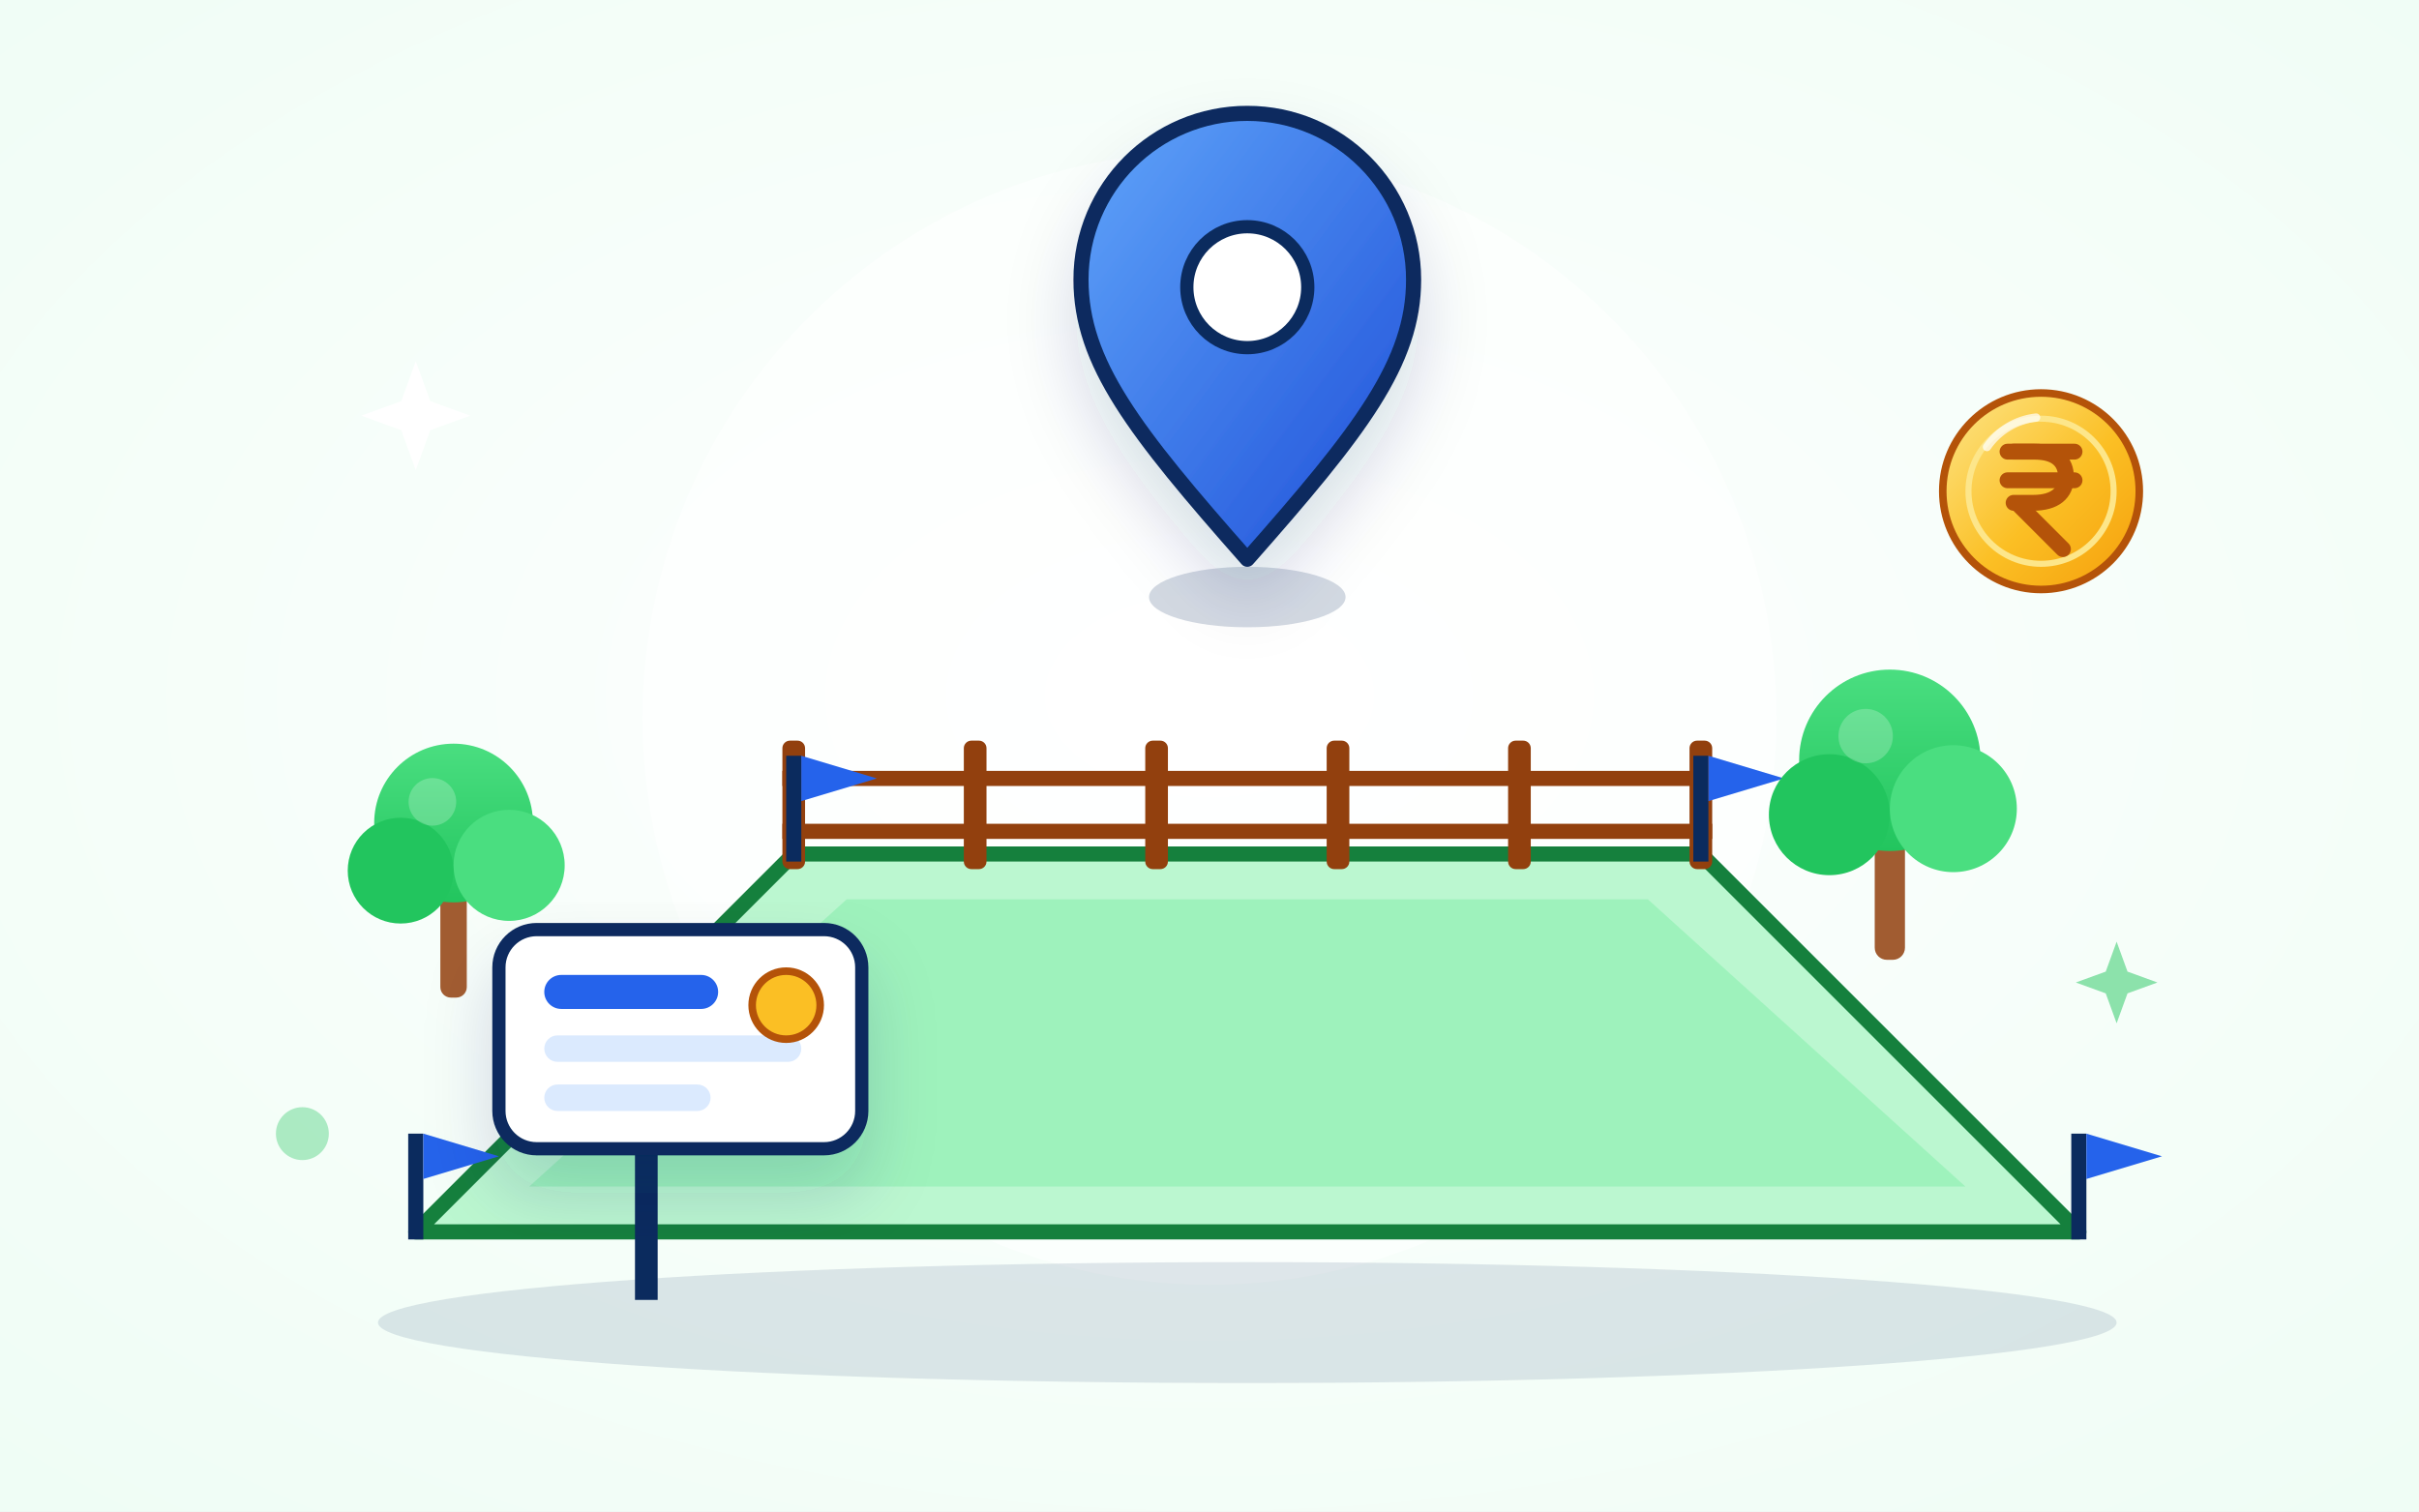
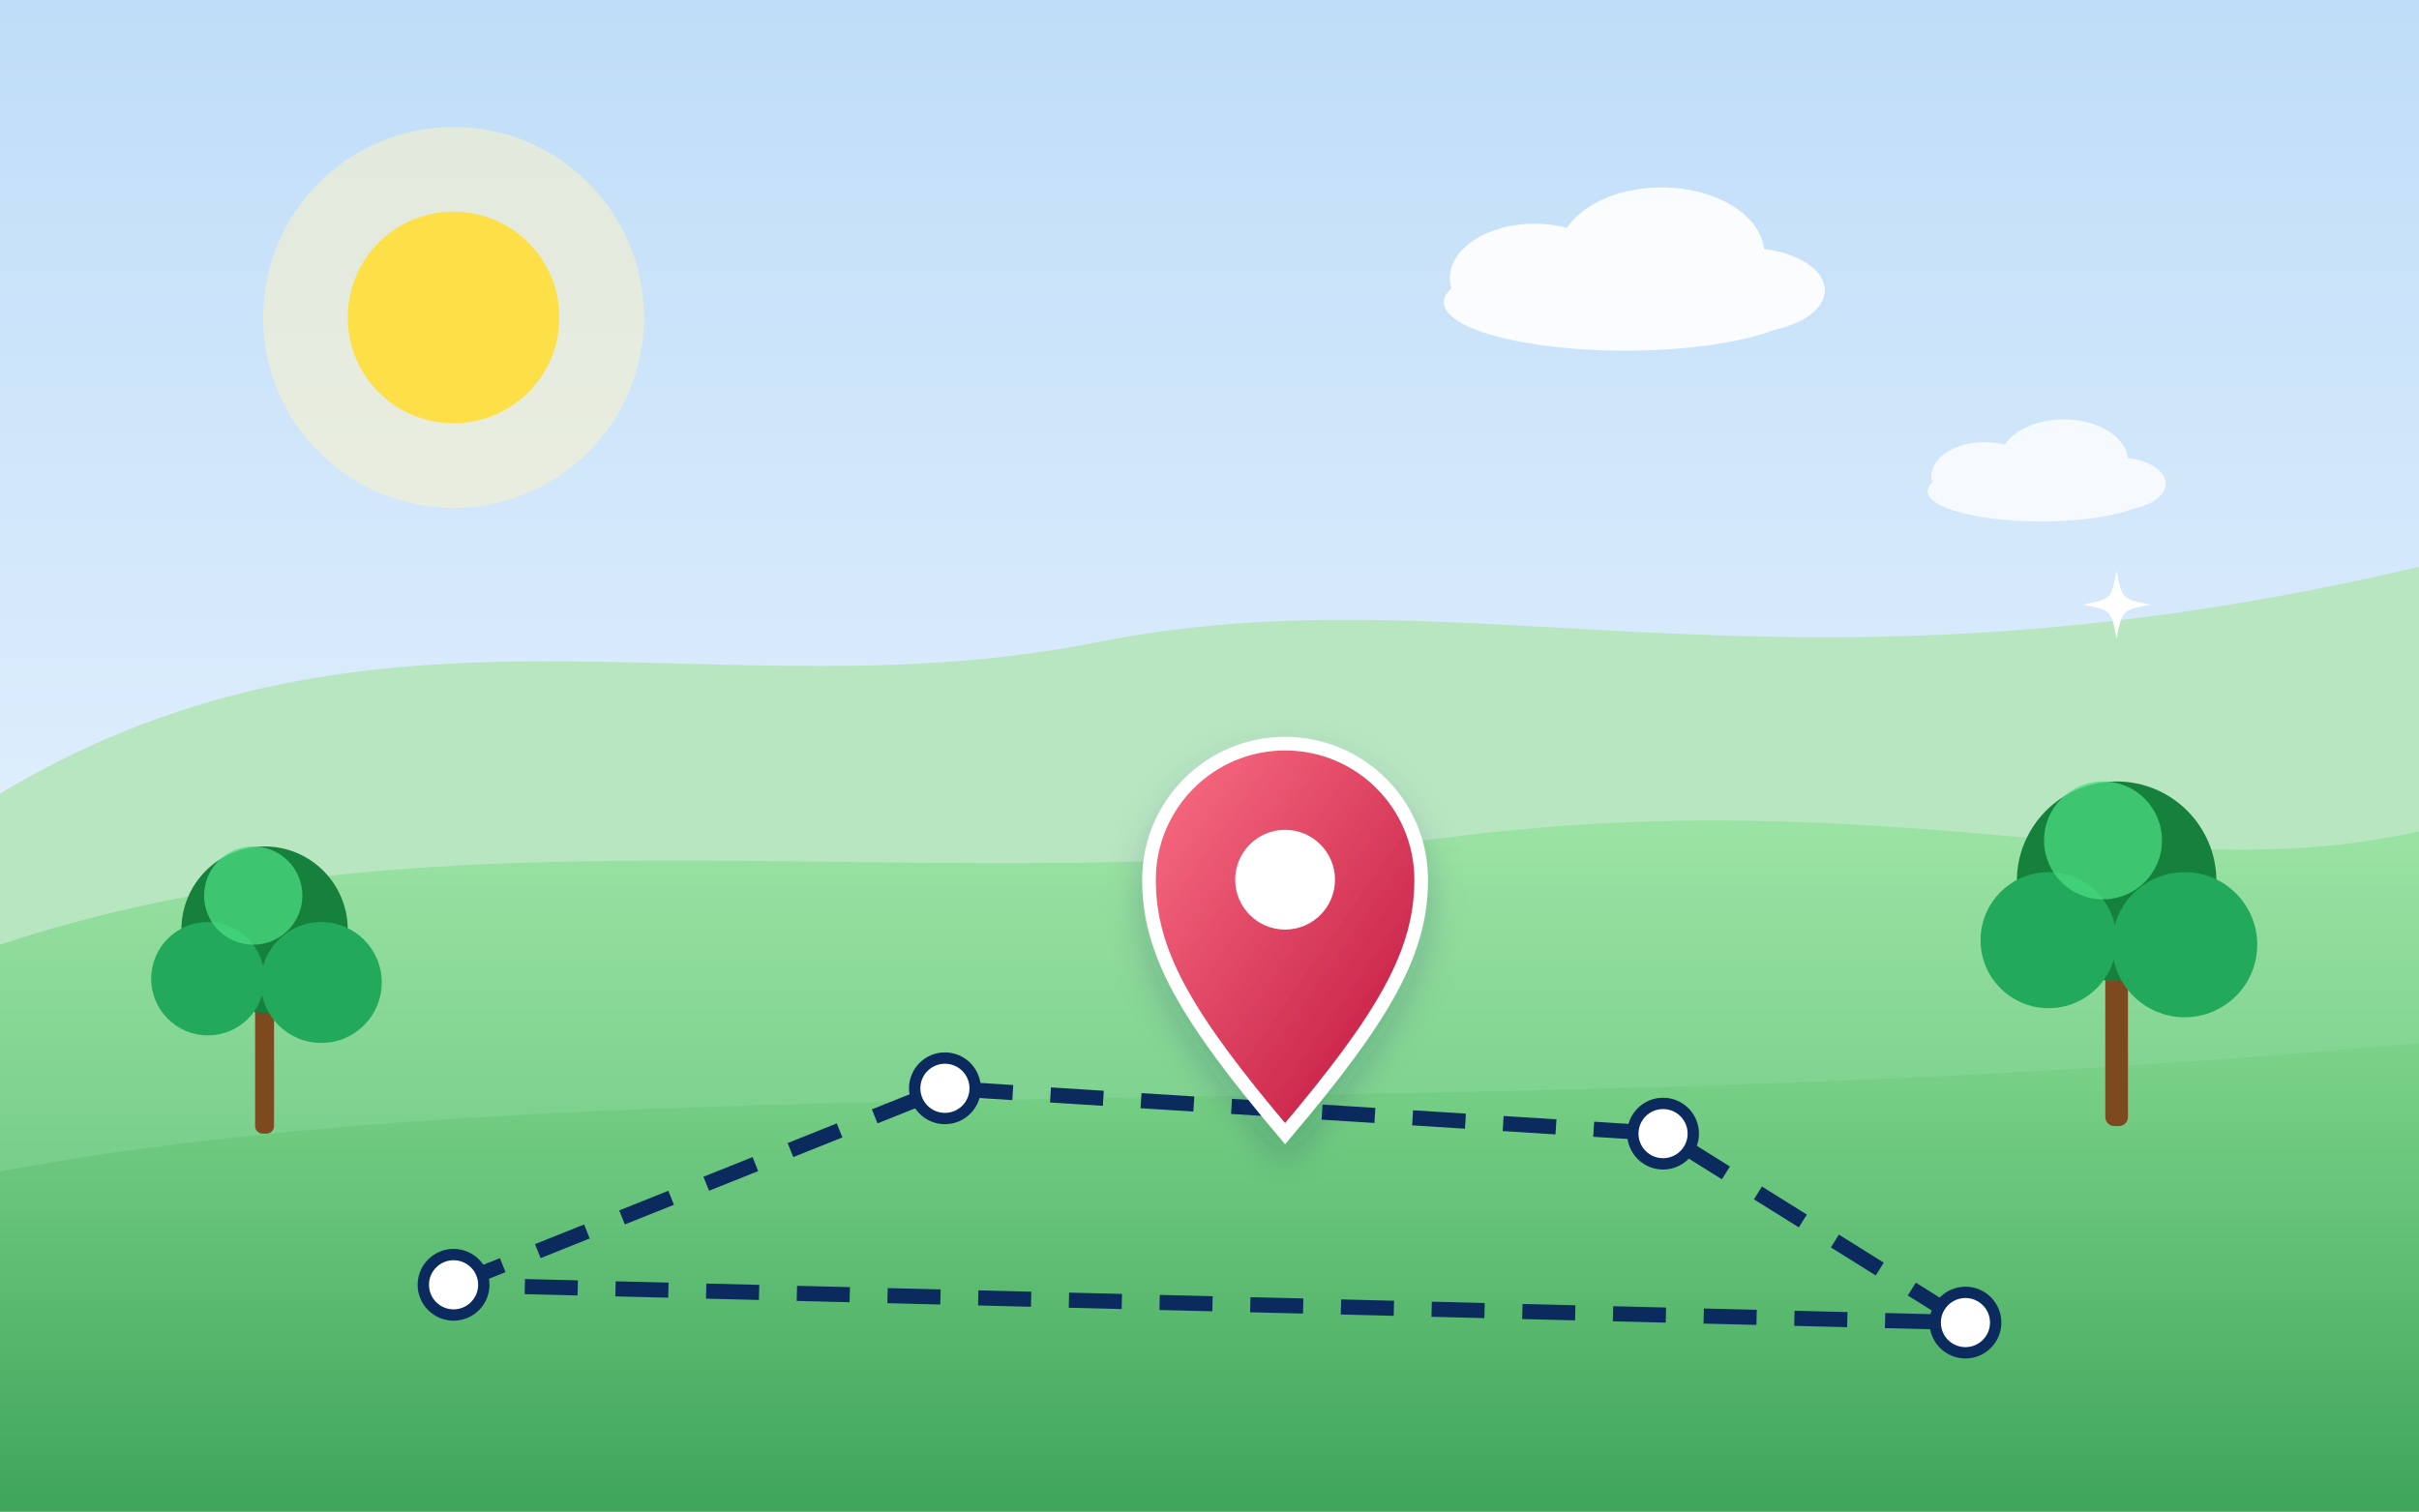
<svg xmlns="http://www.w3.org/2000/svg" viewBox="0 0 640 400" preserveAspectRatio="xMidYMid slice">
  <defs>
-     <radialGradient id="bg" cx="50%" cy="46%" r="72%">
-       <stop offset="0" stop-color="#fff" />
-       <stop offset="1" stop-color="#EFFDF5" />
-     </radialGradient>
+     <linearGradient id="sky" x1="0" y1="0" x2="0" y2="1">
+       <stop offset="0" stop-color="#BFDDF8" />
+       <stop offset=".65" stop-color="#E4F1FD" />
+       <stop offset="1" stop-color="#F6FAFF" />
+     </linearGradient>
+     <linearGradient id="dusk" x1="0" y1="0" x2="0" y2="1">
+       <stop offset="0" stop-color="#FDE7B8" />
+       <stop offset=".55" stop-color="#FDBA74" />
+       <stop offset="1" stop-color="#F97316" />
+     </linearGradient>
+     <linearGradient id="mint" x1="0" y1="0" x2="0" y2="1">
+       <stop offset="0" stop-color="#DDF3E6" />
+       <stop offset="1" stop-color="#F3FBF6" />
+     </linearGradient>
+     <linearGradient id="cream" x1="0" y1="0" x2="0" y2="1">
+       <stop offset="0" stop-color="#FFF4DC" />
+       <stop offset="1" stop-color="#FFFBF1" />
+     </linearGradient>
+     <linearGradient id="lav" x1="0" y1="0" x2="0" y2="1">
+       <stop offset="0" stop-color="#E9E4FB" />
+       <stop offset="1" stop-color="#F8F6FF" />
+     </linearGradient>
+     <linearGradient id="grass" x1="0" y1="0" x2="0" y2="1">
+       <stop offset="0" stop-color="#7BD389" />
+       <stop offset="1" stop-color="#3FA55B" />
+     </linearGradient>
+     <linearGradient id="grass2" x1="0" y1="0" x2="0" y2="1">
+       <stop offset="0" stop-color="#9BE3A4" />
+       <stop offset="1" stop-color="#56B972" />
+     </linearGradient>
    <linearGradient id="roof" x1="0" y1="0" x2="0" y2="1">
-       <stop offset="0" stop-color="#2563EB" />
+       <stop offset="0" stop-color="#F0763A" />
+       <stop offset="1" stop-color="#C2410C" />
+     </linearGradient>
+     <linearGradient id="roofd" x1="0" y1="0" x2="0" y2="1">
+       <stop offset="0" stop-color="#475569" />
+       <stop offset="1" stop-color="#1E293B" />
+     </linearGradient>
+     <linearGradient id="wall" x1="0" y1="0" x2="1" y2="0">
+       <stop offset="0" stop-color="#FFFFFF" />
+       <stop offset="1" stop-color="#F1E8D8" />
+     </linearGradient>
+     <linearGradient id="wallb" x1="0" y1="0" x2="1" y2="0">
+       <stop offset="0" stop-color="#EEF3FA" />
+       <stop offset="1" stop-color="#D3DEEE" />
+     </linearGradient>
+     <linearGradient id="glass" x1="0" y1="0" x2="1" y2="1">
+       <stop offset="0" stop-color="#CFE6FB" />
+       <stop offset="1" stop-color="#6FAEE8" />
+     </linearGradient>
+     <linearGradient id="blue" x1="0" y1="0" x2="1" y2="1">
+       <stop offset="0" stop-color="#60A5FA" />
      <stop offset="1" stop-color="#1D4ED8" />
    </linearGradient>
-     <linearGradient id="wall" x1="0" y1="0" x2="1" y2="0">
-       <stop offset="0" stop-color="#fff" />
-       <stop offset="1" stop-color="#EAF2FE" />
+     <linearGradient id="navy" x1="0" y1="0" x2="1" y2="1">
+       <stop offset="0" stop-color="#1E4A9A" />
+       <stop offset="1" stop-color="#0B2B5E" />
    </linearGradient>
    <linearGradient id="gold" x1="0" y1="0" x2="0" y2="1">
      <stop offset="0" stop-color="#FDE68A" />
-       <stop offset="1" stop-color="#F59E0B" />
+       <stop offset=".5" stop-color="#FBBF24" />
+       <stop offset="1" stop-color="#D97706" />
    </linearGradient>
-     <linearGradient id="goldH" x1="0" y1="0" x2="1" y2="1">
-       <stop offset="0" stop-color="#FDE68A" />
-       <stop offset=".55" stop-color="#FBBF24" />
-       <stop offset="1" stop-color="#F59E0B" />
+     <linearGradient id="green" x1="0" y1="0" x2="1" y2="1">
+       <stop offset="0" stop-color="#4ADE80" />
+       <stop offset="1" stop-color="#15803D" />
    </linearGradient>
-     <linearGradient id="ind" x1="0" y1="0" x2="1" y2="1">
-       <stop offset="0" stop-color="#60A5FA" />
-       <stop offset="1" stop-color="#1D4ED8" />
+     <linearGradient id="note" x1="0" y1="0" x2="1" y2="1">
+       <stop offset="0" stop-color="#D9F99D" />
+       <stop offset="1" stop-color="#86C44F" />
    </linearGradient>
-     <linearGradient id="leaf" x1="0" y1="0" x2="0" y2="1">
-       <stop offset="0" stop-color="#4ADE80" />
-       <stop offset="1" stop-color="#22C55E" />
+     <linearGradient id="teal" x1="0" y1="0" x2="1" y2="1">
+       <stop offset="0" stop-color="#5EEAD4" />
+       <stop offset="1" stop-color="#0F766E" />
    </linearGradient>
-     <filter id="sh" x="-30%" y="-30%" width="160%" height="170%">
-       <feDropShadow dx="0" dy="10" stdDeviation="9" flood-color="#0B2B5E" flood-opacity=".16" />
+     <linearGradient id="red" x1="0" y1="0" x2="1" y2="1">
+       <stop offset="0" stop-color="#FB7185" />
+       <stop offset="1" stop-color="#BE123C" />
+     </linearGradient>
+     <linearGradient id="purple" x1="0" y1="0" x2="1" y2="1">
+       <stop offset="0" stop-color="#A78BFA" />
+       <stop offset="1" stop-color="#6D28D9" />
+     </linearGradient>
+     <linearGradient id="steel" x1="0" y1="0" x2="1" y2="0">
+       <stop offset="0" stop-color="#E2E8F0" />
+       <stop offset="1" stop-color="#94A3B8" />
+     </linearGradient>
+     <filter id="sh" x="-30%" y="-30%" width="170%" height="180%">
+       <feDropShadow dx="0" dy="10" stdDeviation="9" flood-color="#0B2B5E" flood-opacity=".18" />
    </filter>
    <filter id="sh2" x="-30%" y="-30%" width="160%" height="170%">
-       <feDropShadow dx="0" dy="4" stdDeviation="4" flood-color="#0B2B5E" flood-opacity=".18" />
+       <feDropShadow dx="0" dy="4" stdDeviation="4" flood-color="#0B2B5E" flood-opacity=".2" />
    </filter>
  </defs>
-   <rect width="640" height="400" fill="url(#bg)" />
-   <circle cx="320" cy="190" r="150" fill="#fff" opacity=".55" />
-   <ellipse cx="330" cy="350" rx="230" ry="16" fill="#0B2B5E" opacity="0.12" />
-   <polygon points="110,326 210,226 450,226 550,326" fill="#BBF7D0" stroke="#15803D" stroke-width="4" stroke-linejoin="round" />
-   <polygon points="140,314 224,238 436,238 520,314" fill="#86EFAC" opacity=".55" />
-   <rect x="207" y="196" width="6" height="34" rx="2" fill="#92400E" />
-   <rect x="255" y="196" width="6" height="34" rx="2" fill="#92400E" />
-   <rect x="303" y="196" width="6" height="34" rx="2" fill="#92400E" />
-   <rect x="351" y="196" width="6" height="34" rx="2" fill="#92400E" />
-   <rect x="399" y="196" width="6" height="34" rx="2" fill="#92400E" />
-   <rect x="447" y="196" width="6" height="34" rx="2" fill="#92400E" />
-   <path d="M207 206h246M207 220h246" stroke="#92400E" stroke-width="4" />
-   <rect x="108" y="300" width="4" height="28" fill="#0B2B5E" />
-   <path d="M112 300l20 6-20 6z" fill="#2563EB" />
-   <rect x="548" y="300" width="4" height="28" fill="#0B2B5E" />
-   <path d="M552 300l20 6-20 6z" fill="#2563EB" />
-   <rect x="208" y="200" width="4" height="28" fill="#0B2B5E" />
-   <path d="M212 200l20 6-20 6z" fill="#2563EB" />
-   <rect x="448" y="200" width="4" height="28" fill="#0B2B5E" />
-   <path d="M452 200l20 6-20 6z" fill="#2563EB" />
-   <rect x="168" y="280" width="6" height="64" fill="#0B2B5E" />
-   <g filter="url(#sh)">
-     <rect x="132" y="246" width="96" height="58" rx="10" fill="#fff" stroke="#0B2B5E" stroke-width="3.5" />
+   <rect x="0" y="0" width="640" height="400" rx="0" fill="url(#sky)" />
+   <circle cx="120" cy="84" r="50.4" fill="#FFF3C4" opacity=".5" />
+   <circle cx="120" cy="84" r="28" fill="#FDE047" />
+   <g transform="translate(430 80) scale(0.8)" opacity="0.9">
+     <ellipse cx="0" cy="0" rx="60" ry="16" fill="#fff" />
+     <ellipse cx="-30" cy="-8" rx="28" ry="18" fill="#fff" />
+     <ellipse cx="12" cy="-16" rx="34" ry="22" fill="#fff" />
+     <ellipse cx="40" cy="-4" rx="26" ry="14" fill="#fff" />
  </g>
-   <rect x="144" y="258" width="46" height="9" rx="4.5" fill="#2563EB" />
-   <rect x="144" y="274" width="68" height="7" rx="3.5" fill="#DBEAFE" />
-   <rect x="144" y="287" width="44" height="7" rx="3.5" fill="#DBEAFE" />
-   <circle cx="208" cy="266" r="9" fill="#FBBF24" stroke="#B45309" stroke-width="2" />
-   <g transform="translate(500 222) scale(0.8)">
-     <rect x="-5" y="-4" width="10" height="44" rx="4" fill="#92400E" opacity=".85" />
-     <circle cx="0" cy="-26" r="30" fill="url(#leaf)" />
-     <circle cx="-20" cy="-8" r="20" fill="#22C55E" />
-     <circle cx="21" cy="-10" r="21" fill="#4ADE80" />
-     <circle cx="-8" cy="-34" r="9" fill="#fff" opacity=".22" />
+   <g transform="translate(540 130) scale(0.5)" opacity="0.8">
+     <ellipse cx="0" cy="0" rx="60" ry="16" fill="#fff" />
+     <ellipse cx="-30" cy="-8" rx="28" ry="18" fill="#fff" />
+     <ellipse cx="12" cy="-16" rx="34" ry="22" fill="#fff" />
+     <ellipse cx="40" cy="-4" rx="26" ry="14" fill="#fff" />
  </g>
-   <g transform="translate(120 236) scale(0.7)">
-     <rect x="-5" y="-4" width="10" height="44" rx="4" fill="#92400E" opacity=".85" />
-     <circle cx="0" cy="-26" r="30" fill="url(#leaf)" />
-     <circle cx="-20" cy="-8" r="20" fill="#22C55E" />
-     <circle cx="21" cy="-10" r="21" fill="#4ADE80" />
-     <circle cx="-8" cy="-34" r="9" fill="#fff" opacity=".22" />
+   <path d="M0 210C100 150 190 190 290 170C390 150 470 190 640 150V400H0Z" fill="#B8E6C1" />
+   <path d="M0 250C120 210 250 240 380 222C500 206 570 236 640 220V400H0Z" fill="url(#grass2)" />
+   <path d="M0 310C160 280 380 300 640 276V400H0Z" fill="url(#grass)" />
+   <path d="M120 340L250 288L440 300L520 350Z" fill="none" stroke="#0B2B5E" stroke-width="4" stroke-dasharray="14 10" stroke-linejoin="round" />
+   <circle cx="120" cy="340" r="8" fill="#fff" stroke="#0B2B5E" stroke-width="3" />
+   <circle cx="250" cy="288" r="8" fill="#fff" stroke="#0B2B5E" stroke-width="3" />
+   <circle cx="440" cy="300" r="8" fill="#fff" stroke="#0B2B5E" stroke-width="3" />
+   <circle cx="520" cy="350" r="8" fill="#fff" stroke="#0B2B5E" stroke-width="3" />
+   <g transform="translate(340 300) scale(1.2)" filter="url(#sh2)">
+     <path d="M0 0C-22 -26 -30 -40 -30 -56A30 30 0 1 1 30 -56C30 -40 22 -26 0 0Z" fill="url(#red)" stroke="#fff" stroke-width="3" />
+     <circle cx="0" cy="-56" r="11" fill="#fff" />
  </g>
-   <g filter="url(#sh)">
-     <path d="M330 148c-30-34-44-52-44-74a44 44 0 0 1 88 0c0 22-14 40-44 74z" fill="url(#ind)" stroke="#0B2B5E" stroke-width="4" stroke-linejoin="round" />
+   <g transform="translate(560 262) scale(0.6)">
+     <rect x="-5" y="-10" width="10" height="70" rx="4" fill="#7C4A1E" />
+     <circle cx="0" cy="-48" r="44" fill="#16803D" />
+     <circle cx="-30" cy="-22" r="30" fill="#22A95B" />
+     <circle cx="30" cy="-20" r="32" fill="#22A95B" />
+     <circle cx="-6" cy="-66" r="26" fill="#4ADE80" opacity=".75" />
  </g>
-   <circle cx="330" cy="76" r="16" fill="#fff" stroke="#0B2B5E" stroke-width="3.5" />
-   <ellipse cx="330" cy="158" rx="26" ry="8" fill="#0B2B5E" opacity=".18" />
-   <circle cx="540" cy="130" r="26" fill="url(#goldH)" stroke="#B45309" stroke-width="2.0" />
-   <circle cx="540" cy="130" r="19.2" fill="none" stroke="#FDE68A" stroke-width="1.6" />
-   <g transform="translate(540 130) scale(1.612)" fill="none" stroke="#B45309" stroke-width="2.6" stroke-linecap="round" stroke-linejoin="round">
-     <path d="M-5.5-6.5h11M-5.5-1.8h11" />
-     <path d="M-4.5-6.5h3.4c3.6 0 5.2 1.6 5.2 4.2s-1.8 4.2-5.4 4.2h-3.2" />
-     <path d="M-3.8 2.1L3.6 9.5" />
+   <g transform="translate(70 270) scale(0.5)">
+     <rect x="-5" y="-10" width="10" height="70" rx="4" fill="#7C4A1E" />
+     <circle cx="0" cy="-48" r="44" fill="#16803D" />
+     <circle cx="-30" cy="-22" r="30" fill="#22A95B" />
+     <circle cx="30" cy="-20" r="32" fill="#22A95B" />
+     <circle cx="-6" cy="-66" r="26" fill="#4ADE80" opacity=".75" />
  </g>
-   <path d="M525.7 118.3a18.2 18.2 0 0 1 13.0 -7.8" stroke="#fff" stroke-width="2.2" stroke-linecap="round" fill="none" opacity=".7" />
-   <path d="M110 95.6L113.84 106.16 124.4 110 113.84 113.84 110 124.4 106.16 113.84 95.6 110 106.16 106.16Z" fill="#fff" opacity="1" />
-   <path d="M560 249.2L562.88 257.12 570.8 260 562.88 262.88 560 270.8 557.12 262.88 549.2 260 557.12 257.12Z" fill="#22C55E" opacity="0.5" />
-   <circle cx="80" cy="300" r="7" fill="#22C55E" opacity="0.35" />
+   <path d="M560 151C561.44 158.56 561.44 158.56 569 160C561.44 161.44 561.44 161.44 560 169C558.56 161.44 558.56 161.44 551 160C558.56 158.56 558.56 158.56 560 151z" fill="#fff" />
</svg>
